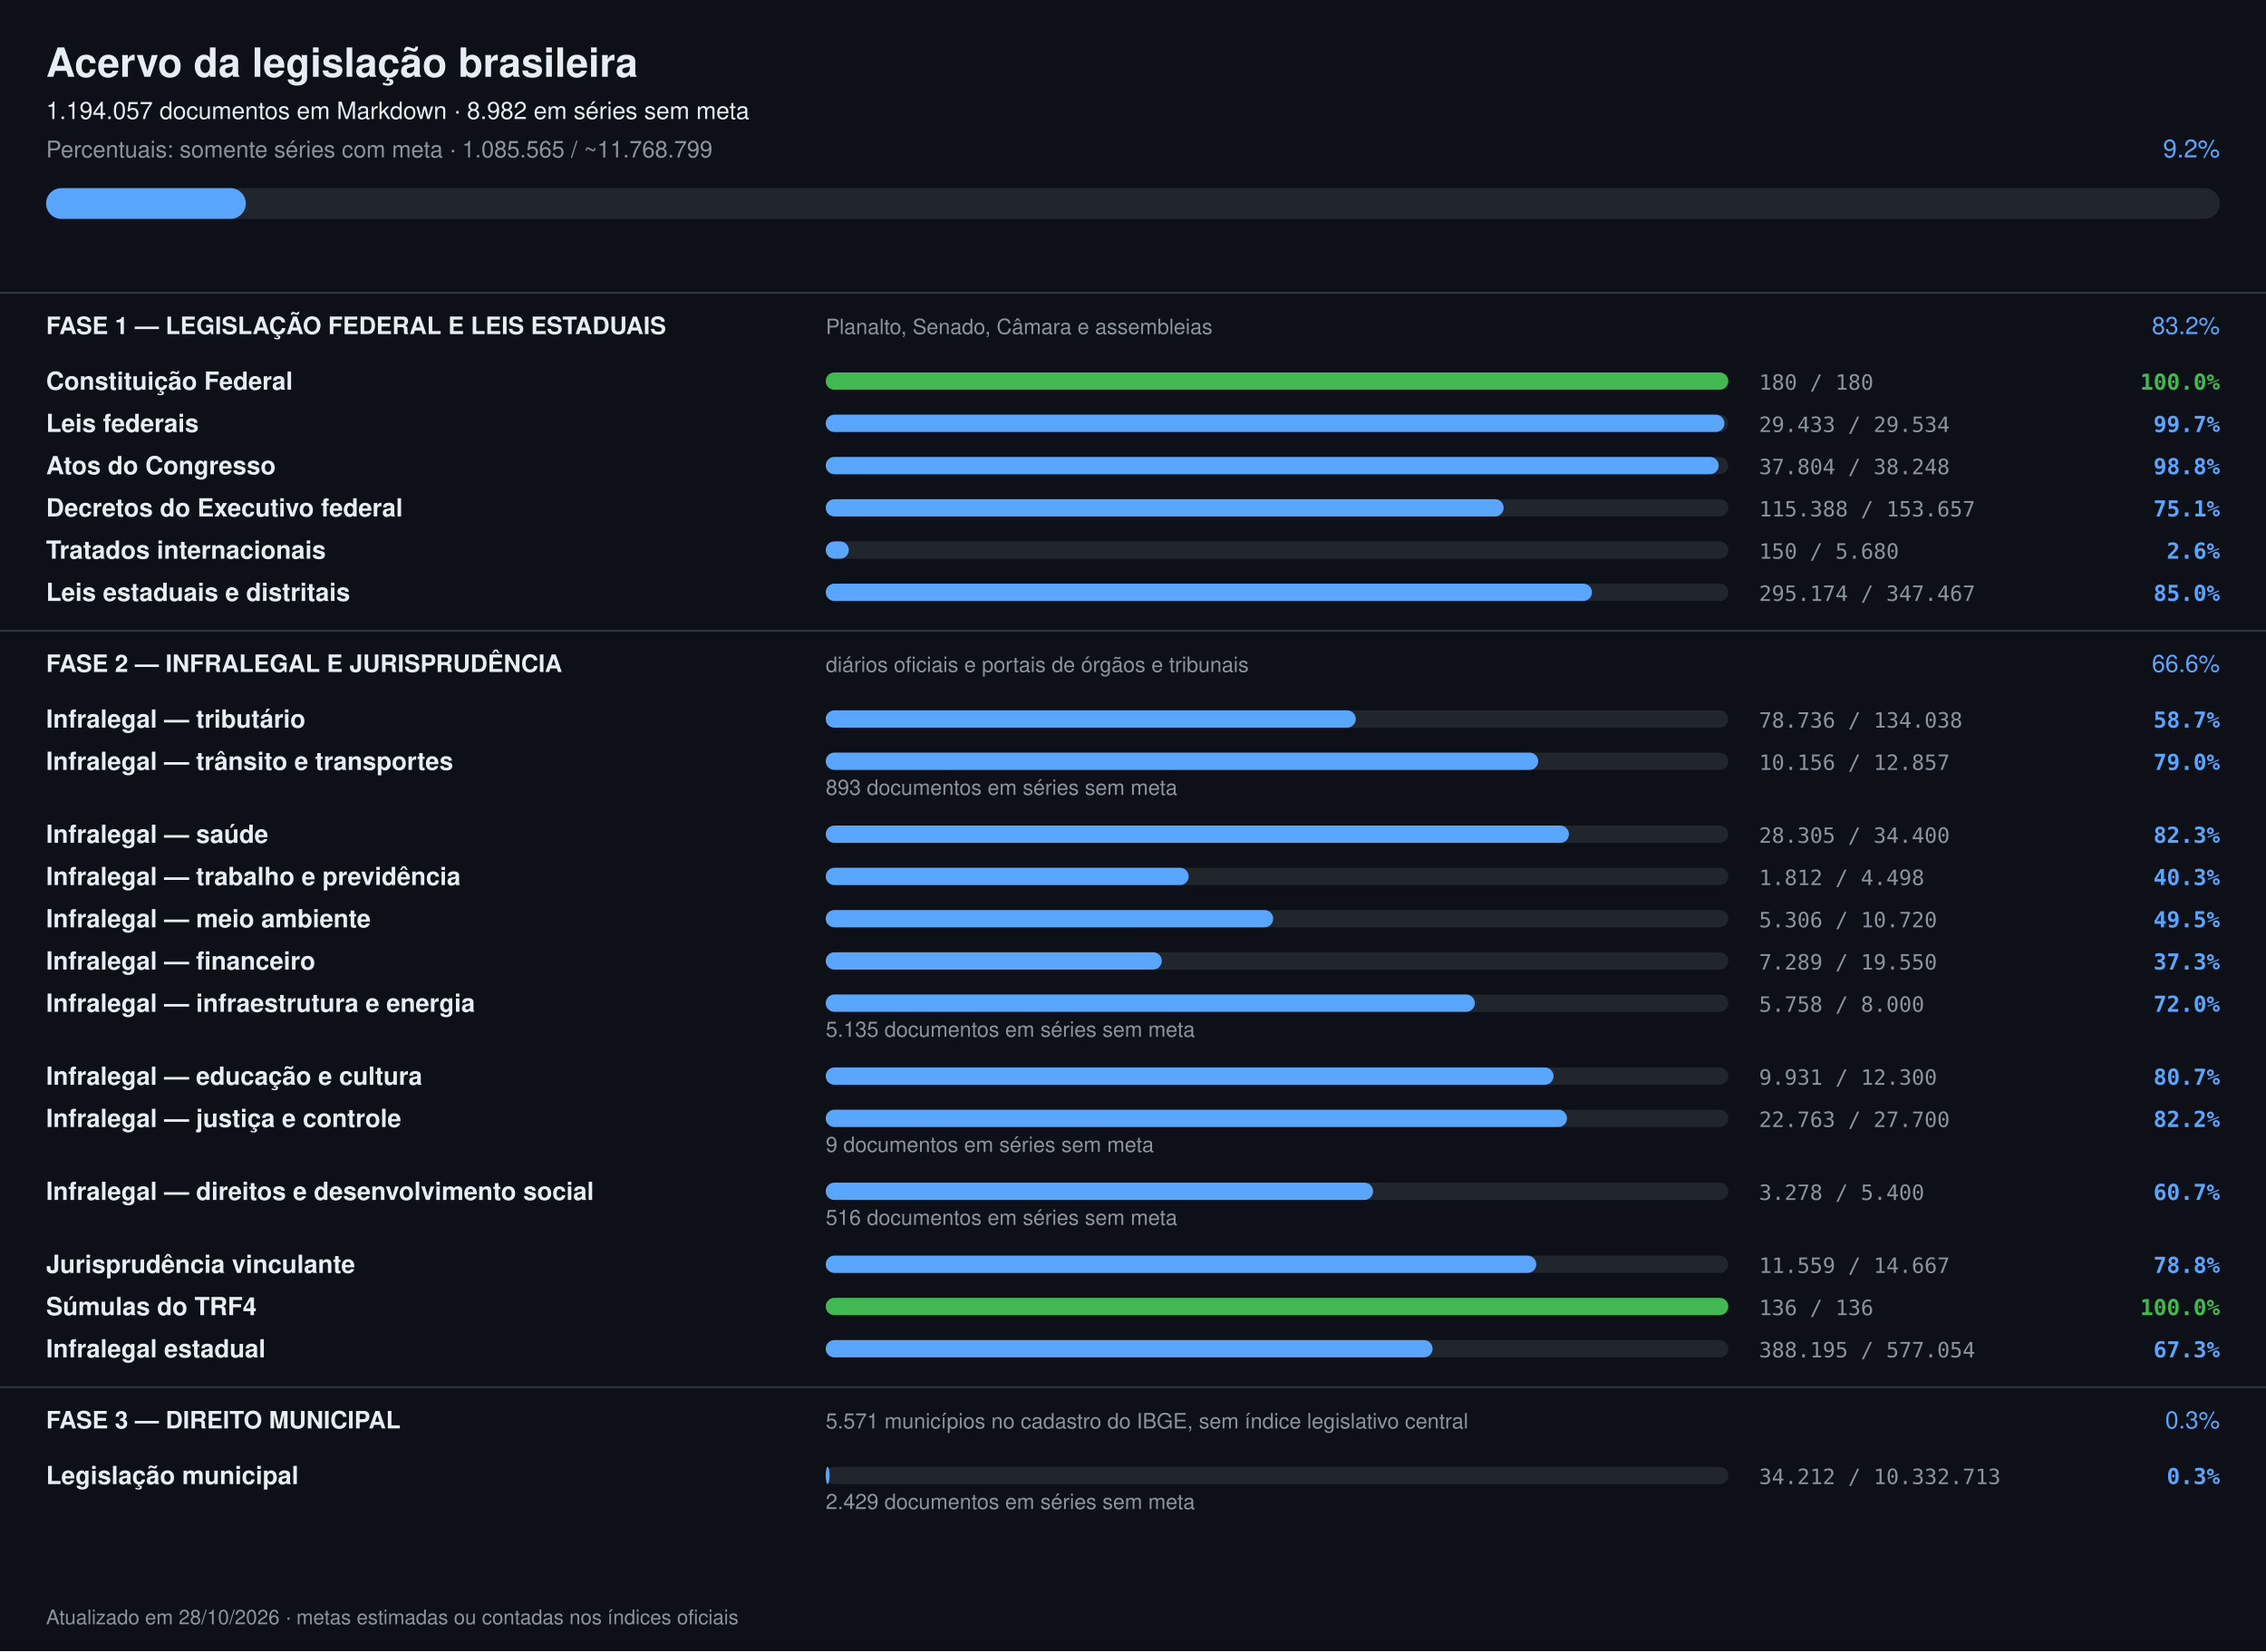
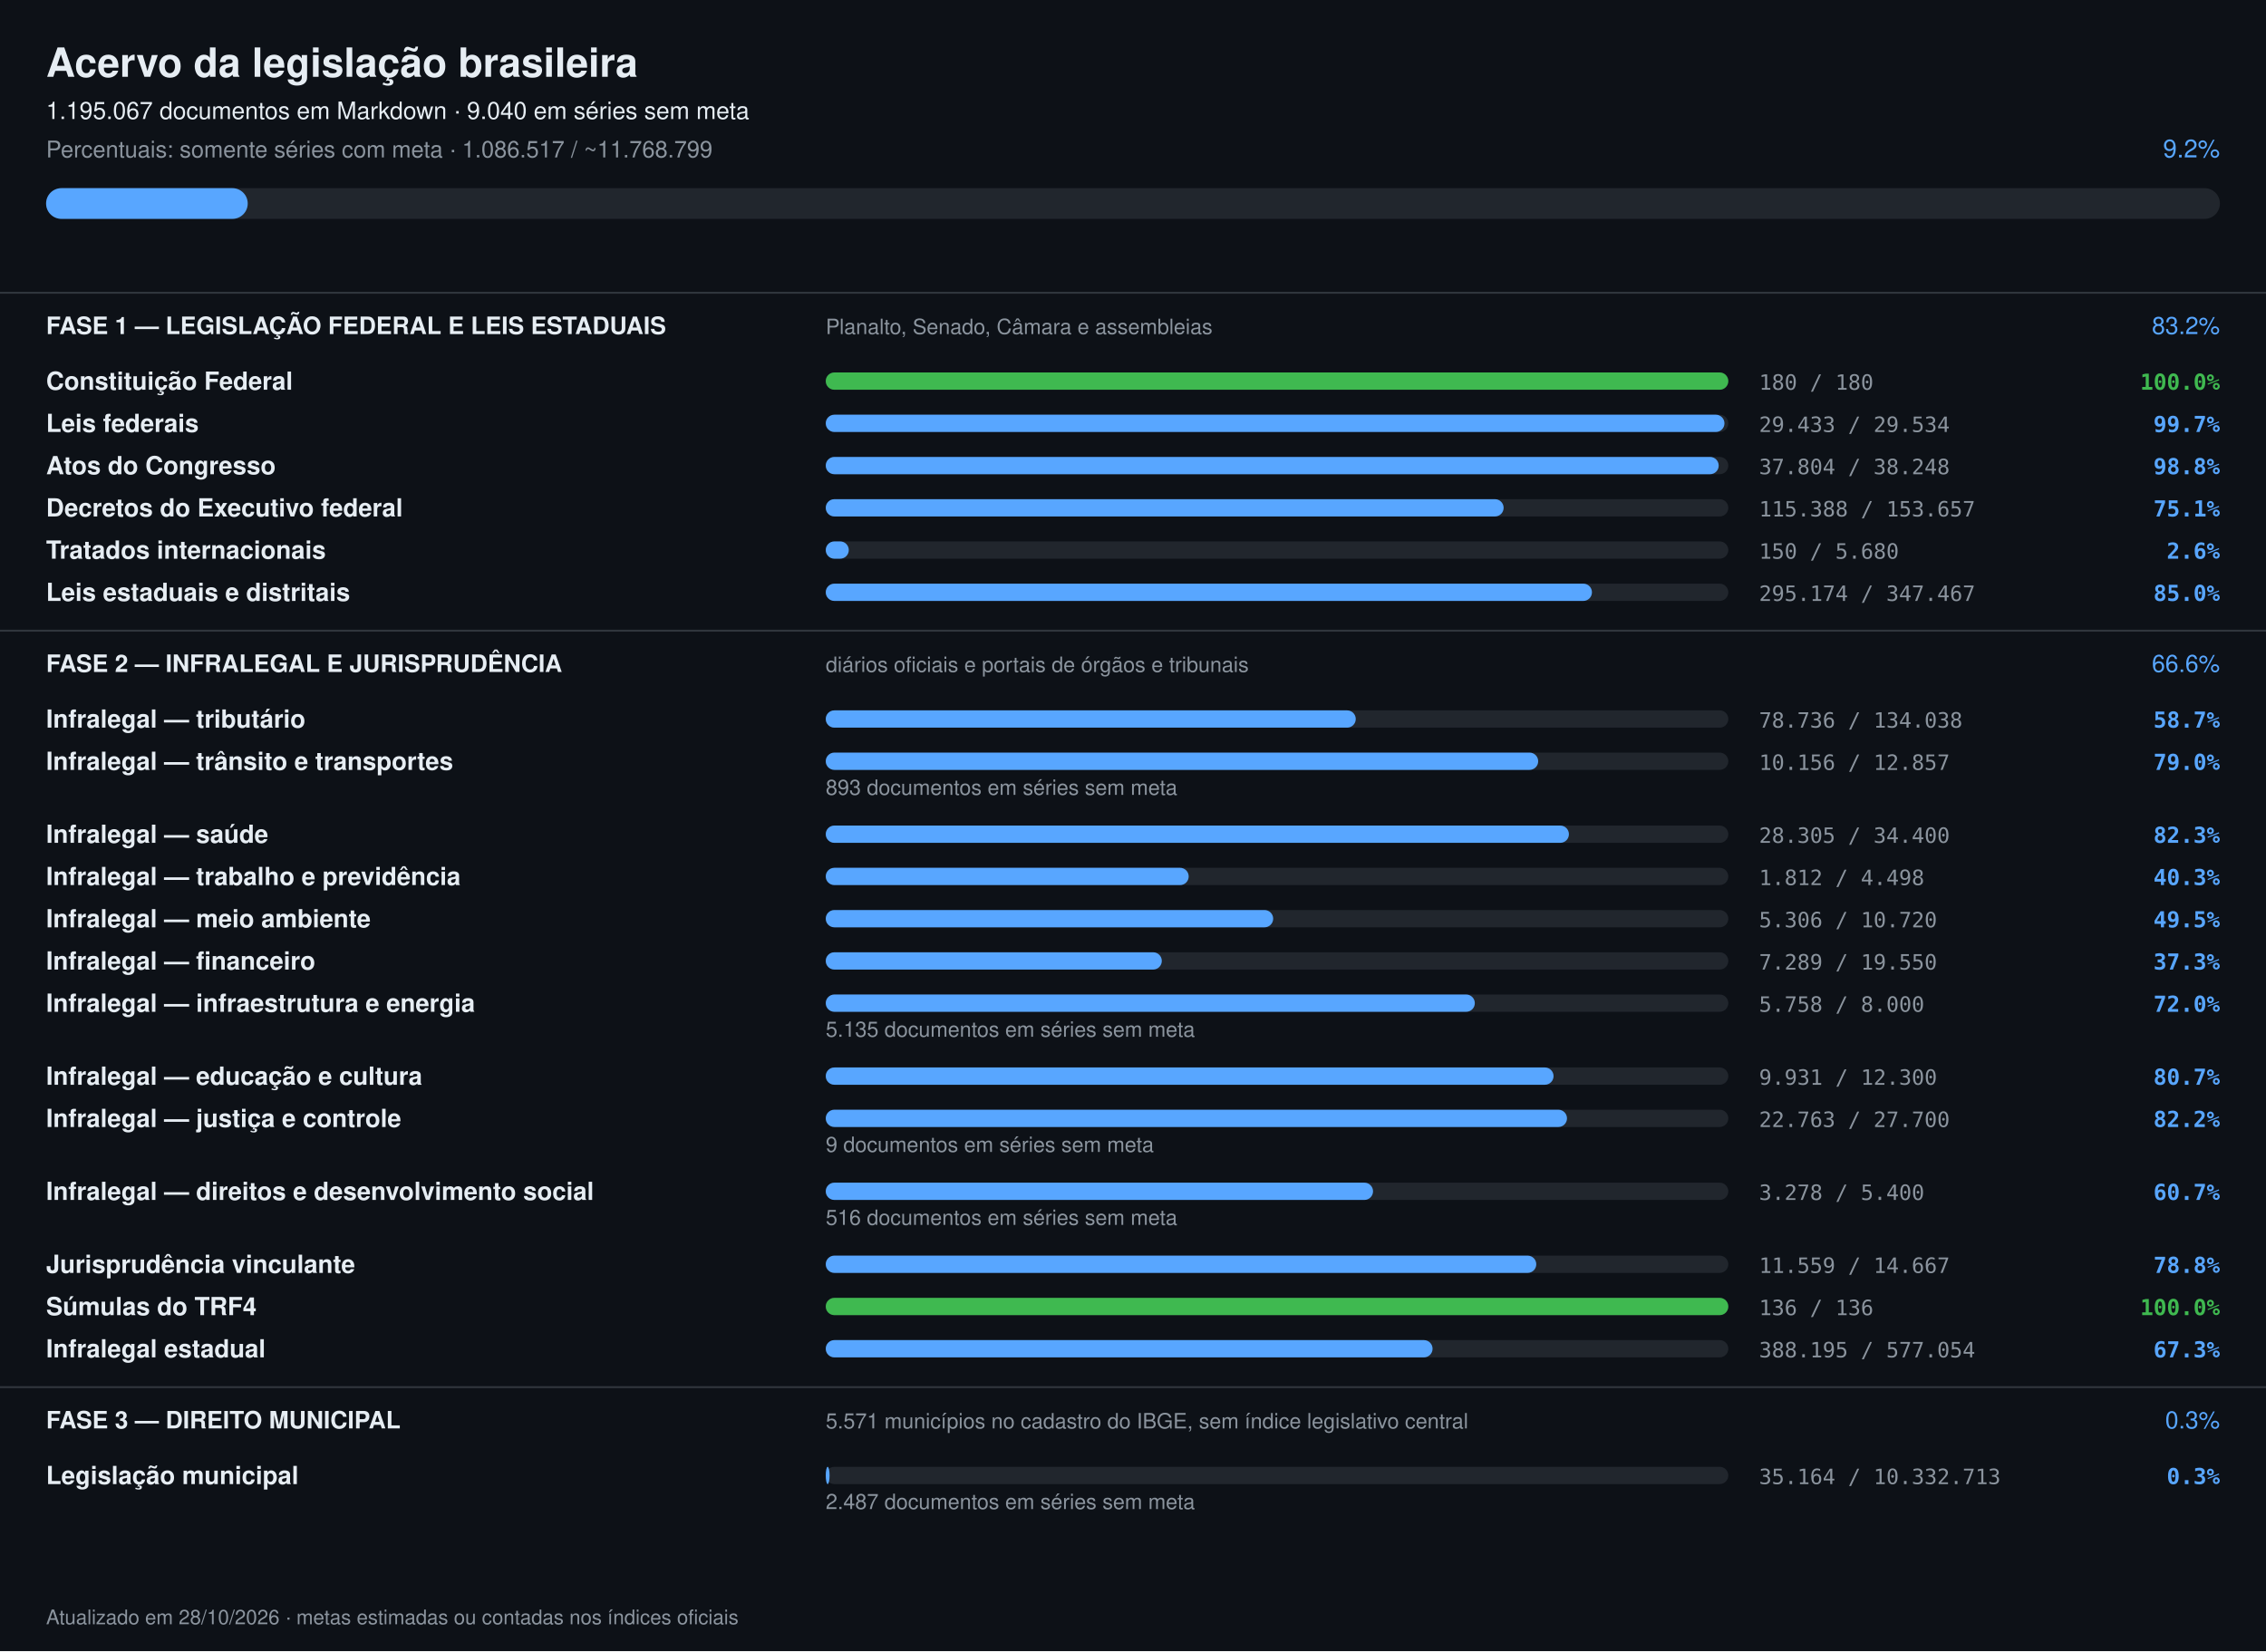
<svg xmlns="http://www.w3.org/2000/svg" width="1180" height="860" viewBox="0 0 1180 860" font-family="-apple-system,Segoe UI,Helvetica,Arial,sans-serif">
  <rect width="1180" height="860" fill="#0d1117" />
  <text x="24" y="40" font-size="21" font-weight="700" fill="#e6edf3">Acervo da legislação brasileira</text>
-   <text x="24" y="62" font-size="12.5" fill="#e6edf3">1.194.057 documentos em Markdown · 8.982 em séries sem meta</text>
-   <text x="24" y="82" font-size="12" fill="#8b949e">Percentuais: somente séries com meta · 1.085.565 / ~11.768.799</text>
+   <text x="24" y="62" font-size="12.5" fill="#e6edf3">1.195.067 documentos em Markdown · 9.040 em séries sem meta</text>
+   <text x="24" y="82" font-size="12" fill="#8b949e">Percentuais: somente séries com meta · 1.086.517 / ~11.768.799</text>
  <text x="1156" y="82" font-size="13" text-anchor="end" fill="#58a6ff">9.2%</text>
  <rect x="24" y="98" width="1132" height="16" rx="8" fill="#21262d" />
-   <rect x="24" y="98" width="104" height="16" rx="8" fill="#58a6ff" />
+   <rect x="24" y="98" width="105" height="16" rx="8" fill="#58a6ff" />
  <rect x="0" y="152" width="1180" height="1" fill="#30363d" />
  <text x="24" y="174" font-size="12.5" font-weight="700" fill="#e6edf3">FASE 1 — LEGISLAÇÃO FEDERAL E LEIS ESTADUAIS</text>
  <text x="430" y="174" font-size="11" fill="#8b949e">Planalto, Senado, Câmara e assembleias</text>
  <text x="1156" y="174" font-size="12.5" text-anchor="end" fill="#58a6ff">83.2%</text>
  <text x="24" y="203" font-size="13" font-weight="600" fill="#e6edf3">Constituição Federal</text>
  <rect x="430" y="194" width="470" height="9" rx="4.5" fill="#21262d" />
  <rect x="430" y="194" width="470" height="9" rx="4.5" fill="#3fb950" />
  <text x="916" y="203" font-size="11" fill="#8b949e" font-family="ui-monospace,monospace">180 / 180</text>
  <text x="1156" y="203" font-size="11.5" text-anchor="end" font-weight="600" fill="#3fb950" font-family="ui-monospace,monospace">100.0%</text>
  <text x="24" y="225" font-size="13" font-weight="600" fill="#e6edf3">Leis federais</text>
  <rect x="430" y="216" width="470" height="9" rx="4.5" fill="#21262d" />
  <rect x="430" y="216" width="468" height="9" rx="4.5" fill="#58a6ff" />
  <text x="916" y="225" font-size="11" fill="#8b949e" font-family="ui-monospace,monospace">29.433 / 29.534</text>
  <text x="1156" y="225" font-size="11.5" text-anchor="end" font-weight="600" fill="#58a6ff" font-family="ui-monospace,monospace">99.7%</text>
  <text x="24" y="247" font-size="13" font-weight="600" fill="#e6edf3">Atos do Congresso</text>
  <rect x="430" y="238" width="470" height="9" rx="4.5" fill="#21262d" />
  <rect x="430" y="238" width="465" height="9" rx="4.5" fill="#58a6ff" />
  <text x="916" y="247" font-size="11" fill="#8b949e" font-family="ui-monospace,monospace">37.804 / 38.248</text>
  <text x="1156" y="247" font-size="11.5" text-anchor="end" font-weight="600" fill="#58a6ff" font-family="ui-monospace,monospace">98.8%</text>
  <text x="24" y="269" font-size="13" font-weight="600" fill="#e6edf3">Decretos do Executivo federal</text>
  <rect x="430" y="260" width="470" height="9" rx="4.5" fill="#21262d" />
  <rect x="430" y="260" width="353" height="9" rx="4.5" fill="#58a6ff" />
  <text x="916" y="269" font-size="11" fill="#8b949e" font-family="ui-monospace,monospace">115.388 / 153.657</text>
  <text x="1156" y="269" font-size="11.5" text-anchor="end" font-weight="600" fill="#58a6ff" font-family="ui-monospace,monospace">75.1%</text>
  <text x="24" y="291" font-size="13" font-weight="600" fill="#e6edf3">Tratados internacionais</text>
  <rect x="430" y="282" width="470" height="9" rx="4.5" fill="#21262d" />
  <rect x="430" y="282" width="12" height="9" rx="4.5" fill="#58a6ff" />
  <text x="916" y="291" font-size="11" fill="#8b949e" font-family="ui-monospace,monospace">150 / 5.680</text>
  <text x="1156" y="291" font-size="11.5" text-anchor="end" font-weight="600" fill="#58a6ff" font-family="ui-monospace,monospace">2.6%</text>
  <text x="24" y="313" font-size="13" font-weight="600" fill="#e6edf3">Leis estaduais e distritais</text>
  <rect x="430" y="304" width="470" height="9" rx="4.5" fill="#21262d" />
  <rect x="430" y="304" width="399" height="9" rx="4.5" fill="#58a6ff" />
  <text x="916" y="313" font-size="11" fill="#8b949e" font-family="ui-monospace,monospace">295.174 / 347.467</text>
  <text x="1156" y="313" font-size="11.5" text-anchor="end" font-weight="600" fill="#58a6ff" font-family="ui-monospace,monospace">85.0%</text>
  <rect x="0" y="328" width="1180" height="1" fill="#30363d" />
  <text x="24" y="350" font-size="12.5" font-weight="700" fill="#e6edf3">FASE 2 — INFRALEGAL E JURISPRUDÊNCIA</text>
  <text x="430" y="350" font-size="11" fill="#8b949e">diários oficiais e portais de órgãos e tribunais</text>
  <text x="1156" y="350" font-size="12.5" text-anchor="end" fill="#58a6ff">66.6%</text>
  <text x="24" y="379" font-size="13" font-weight="600" fill="#e6edf3">Infralegal — tributário</text>
  <rect x="430" y="370" width="470" height="9" rx="4.5" fill="#21262d" />
  <rect x="430" y="370" width="276" height="9" rx="4.5" fill="#58a6ff" />
  <text x="916" y="379" font-size="11" fill="#8b949e" font-family="ui-monospace,monospace">78.736 / 134.038</text>
  <text x="1156" y="379" font-size="11.5" text-anchor="end" font-weight="600" fill="#58a6ff" font-family="ui-monospace,monospace">58.7%</text>
  <text x="24" y="401" font-size="13" font-weight="600" fill="#e6edf3">Infralegal — trânsito e transportes</text>
  <rect x="430" y="392" width="470" height="9" rx="4.5" fill="#21262d" />
  <rect x="430" y="392" width="371" height="9" rx="4.5" fill="#58a6ff" />
  <text x="916" y="401" font-size="11" fill="#8b949e" font-family="ui-monospace,monospace">10.156 / 12.857</text>
  <text x="1156" y="401" font-size="11.5" text-anchor="end" font-weight="600" fill="#58a6ff" font-family="ui-monospace,monospace">79.0%</text>
  <text x="430" y="414" font-size="11" fill="#8b949e">893 documentos em séries sem meta</text>
  <text x="24" y="439" font-size="13" font-weight="600" fill="#e6edf3">Infralegal — saúde</text>
  <rect x="430" y="430" width="470" height="9" rx="4.5" fill="#21262d" />
  <rect x="430" y="430" width="387" height="9" rx="4.5" fill="#58a6ff" />
  <text x="916" y="439" font-size="11" fill="#8b949e" font-family="ui-monospace,monospace">28.305 / 34.400</text>
  <text x="1156" y="439" font-size="11.5" text-anchor="end" font-weight="600" fill="#58a6ff" font-family="ui-monospace,monospace">82.3%</text>
  <text x="24" y="461" font-size="13" font-weight="600" fill="#e6edf3">Infralegal — trabalho e previdência</text>
  <rect x="430" y="452" width="470" height="9" rx="4.5" fill="#21262d" />
  <rect x="430" y="452" width="189" height="9" rx="4.5" fill="#58a6ff" />
  <text x="916" y="461" font-size="11" fill="#8b949e" font-family="ui-monospace,monospace">1.812 / 4.498</text>
  <text x="1156" y="461" font-size="11.5" text-anchor="end" font-weight="600" fill="#58a6ff" font-family="ui-monospace,monospace">40.3%</text>
  <text x="24" y="483" font-size="13" font-weight="600" fill="#e6edf3">Infralegal — meio ambiente</text>
  <rect x="430" y="474" width="470" height="9" rx="4.5" fill="#21262d" />
  <rect x="430" y="474" width="233" height="9" rx="4.5" fill="#58a6ff" />
  <text x="916" y="483" font-size="11" fill="#8b949e" font-family="ui-monospace,monospace">5.306 / 10.720</text>
  <text x="1156" y="483" font-size="11.5" text-anchor="end" font-weight="600" fill="#58a6ff" font-family="ui-monospace,monospace">49.5%</text>
  <text x="24" y="505" font-size="13" font-weight="600" fill="#e6edf3">Infralegal — financeiro</text>
  <rect x="430" y="496" width="470" height="9" rx="4.5" fill="#21262d" />
  <rect x="430" y="496" width="175" height="9" rx="4.5" fill="#58a6ff" />
  <text x="916" y="505" font-size="11" fill="#8b949e" font-family="ui-monospace,monospace">7.289 / 19.550</text>
  <text x="1156" y="505" font-size="11.5" text-anchor="end" font-weight="600" fill="#58a6ff" font-family="ui-monospace,monospace">37.3%</text>
  <text x="24" y="527" font-size="13" font-weight="600" fill="#e6edf3">Infralegal — infraestrutura e energia</text>
  <rect x="430" y="518" width="470" height="9" rx="4.5" fill="#21262d" />
  <rect x="430" y="518" width="338" height="9" rx="4.5" fill="#58a6ff" />
  <text x="916" y="527" font-size="11" fill="#8b949e" font-family="ui-monospace,monospace">5.758 / 8.000</text>
  <text x="1156" y="527" font-size="11.5" text-anchor="end" font-weight="600" fill="#58a6ff" font-family="ui-monospace,monospace">72.0%</text>
  <text x="430" y="540" font-size="11" fill="#8b949e">5.135 documentos em séries sem meta</text>
  <text x="24" y="565" font-size="13" font-weight="600" fill="#e6edf3">Infralegal — educação e cultura</text>
  <rect x="430" y="556" width="470" height="9" rx="4.5" fill="#21262d" />
  <rect x="430" y="556" width="379" height="9" rx="4.5" fill="#58a6ff" />
  <text x="916" y="565" font-size="11" fill="#8b949e" font-family="ui-monospace,monospace">9.931 / 12.300</text>
  <text x="1156" y="565" font-size="11.5" text-anchor="end" font-weight="600" fill="#58a6ff" font-family="ui-monospace,monospace">80.7%</text>
  <text x="24" y="587" font-size="13" font-weight="600" fill="#e6edf3">Infralegal — justiça e controle</text>
  <rect x="430" y="578" width="470" height="9" rx="4.5" fill="#21262d" />
  <rect x="430" y="578" width="386" height="9" rx="4.5" fill="#58a6ff" />
  <text x="916" y="587" font-size="11" fill="#8b949e" font-family="ui-monospace,monospace">22.763 / 27.700</text>
  <text x="1156" y="587" font-size="11.5" text-anchor="end" font-weight="600" fill="#58a6ff" font-family="ui-monospace,monospace">82.2%</text>
  <text x="430" y="600" font-size="11" fill="#8b949e">9 documentos em séries sem meta</text>
  <text x="24" y="625" font-size="13" font-weight="600" fill="#e6edf3">Infralegal — direitos e desenvolvimento social</text>
  <rect x="430" y="616" width="470" height="9" rx="4.5" fill="#21262d" />
  <rect x="430" y="616" width="285" height="9" rx="4.5" fill="#58a6ff" />
  <text x="916" y="625" font-size="11" fill="#8b949e" font-family="ui-monospace,monospace">3.278 / 5.400</text>
  <text x="1156" y="625" font-size="11.5" text-anchor="end" font-weight="600" fill="#58a6ff" font-family="ui-monospace,monospace">60.7%</text>
  <text x="430" y="638" font-size="11" fill="#8b949e">516 documentos em séries sem meta</text>
  <text x="24" y="663" font-size="13" font-weight="600" fill="#e6edf3">Jurisprudência vinculante</text>
  <rect x="430" y="654" width="470" height="9" rx="4.5" fill="#21262d" />
  <rect x="430" y="654" width="370" height="9" rx="4.5" fill="#58a6ff" />
  <text x="916" y="663" font-size="11" fill="#8b949e" font-family="ui-monospace,monospace">11.559 / 14.667</text>
  <text x="1156" y="663" font-size="11.5" text-anchor="end" font-weight="600" fill="#58a6ff" font-family="ui-monospace,monospace">78.8%</text>
  <text x="24" y="685" font-size="13" font-weight="600" fill="#e6edf3">Súmulas do TRF4</text>
  <rect x="430" y="676" width="470" height="9" rx="4.5" fill="#21262d" />
  <rect x="430" y="676" width="470" height="9" rx="4.5" fill="#3fb950" />
  <text x="916" y="685" font-size="11" fill="#8b949e" font-family="ui-monospace,monospace">136 / 136</text>
  <text x="1156" y="685" font-size="11.5" text-anchor="end" font-weight="600" fill="#3fb950" font-family="ui-monospace,monospace">100.0%</text>
  <text x="24" y="707" font-size="13" font-weight="600" fill="#e6edf3">Infralegal estadual</text>
  <rect x="430" y="698" width="470" height="9" rx="4.5" fill="#21262d" />
  <rect x="430" y="698" width="316" height="9" rx="4.5" fill="#58a6ff" />
  <text x="916" y="707" font-size="11" fill="#8b949e" font-family="ui-monospace,monospace">388.195 / 577.054</text>
  <text x="1156" y="707" font-size="11.5" text-anchor="end" font-weight="600" fill="#58a6ff" font-family="ui-monospace,monospace">67.3%</text>
  <rect x="0" y="722" width="1180" height="1" fill="#30363d" />
  <text x="24" y="744" font-size="12.5" font-weight="700" fill="#e6edf3">FASE 3 — DIREITO MUNICIPAL</text>
  <text x="430" y="744" font-size="11" fill="#8b949e">5.571 municípios no cadastro do IBGE, sem índice legislativo central</text>
  <text x="1156" y="744" font-size="12.5" text-anchor="end" fill="#58a6ff">0.3%</text>
  <text x="24" y="773" font-size="13" font-weight="600" fill="#e6edf3">Legislação municipal</text>
  <rect x="430" y="764" width="470" height="9" rx="4.5" fill="#21262d" />
  <rect x="430" y="764" width="2" height="9" rx="4.5" fill="#58a6ff" />
-   <text x="916" y="773" font-size="11" fill="#8b949e" font-family="ui-monospace,monospace">34.212 / 10.332.713</text>
+   <text x="916" y="773" font-size="11" fill="#8b949e" font-family="ui-monospace,monospace">35.164 / 10.332.713</text>
  <text x="1156" y="773" font-size="11.5" text-anchor="end" font-weight="600" fill="#58a6ff" font-family="ui-monospace,monospace">0.3%</text>
-   <text x="430" y="786" font-size="11" fill="#8b949e">2.429 documentos em séries sem meta</text>
+   <text x="430" y="786" font-size="11" fill="#8b949e">2.487 documentos em séries sem meta</text>
  <text x="24" y="846" font-size="10.5" fill="#8b949e">Atualizado em 28/10/2026 · metas estimadas ou contadas nos índices oficiais</text>
</svg>
